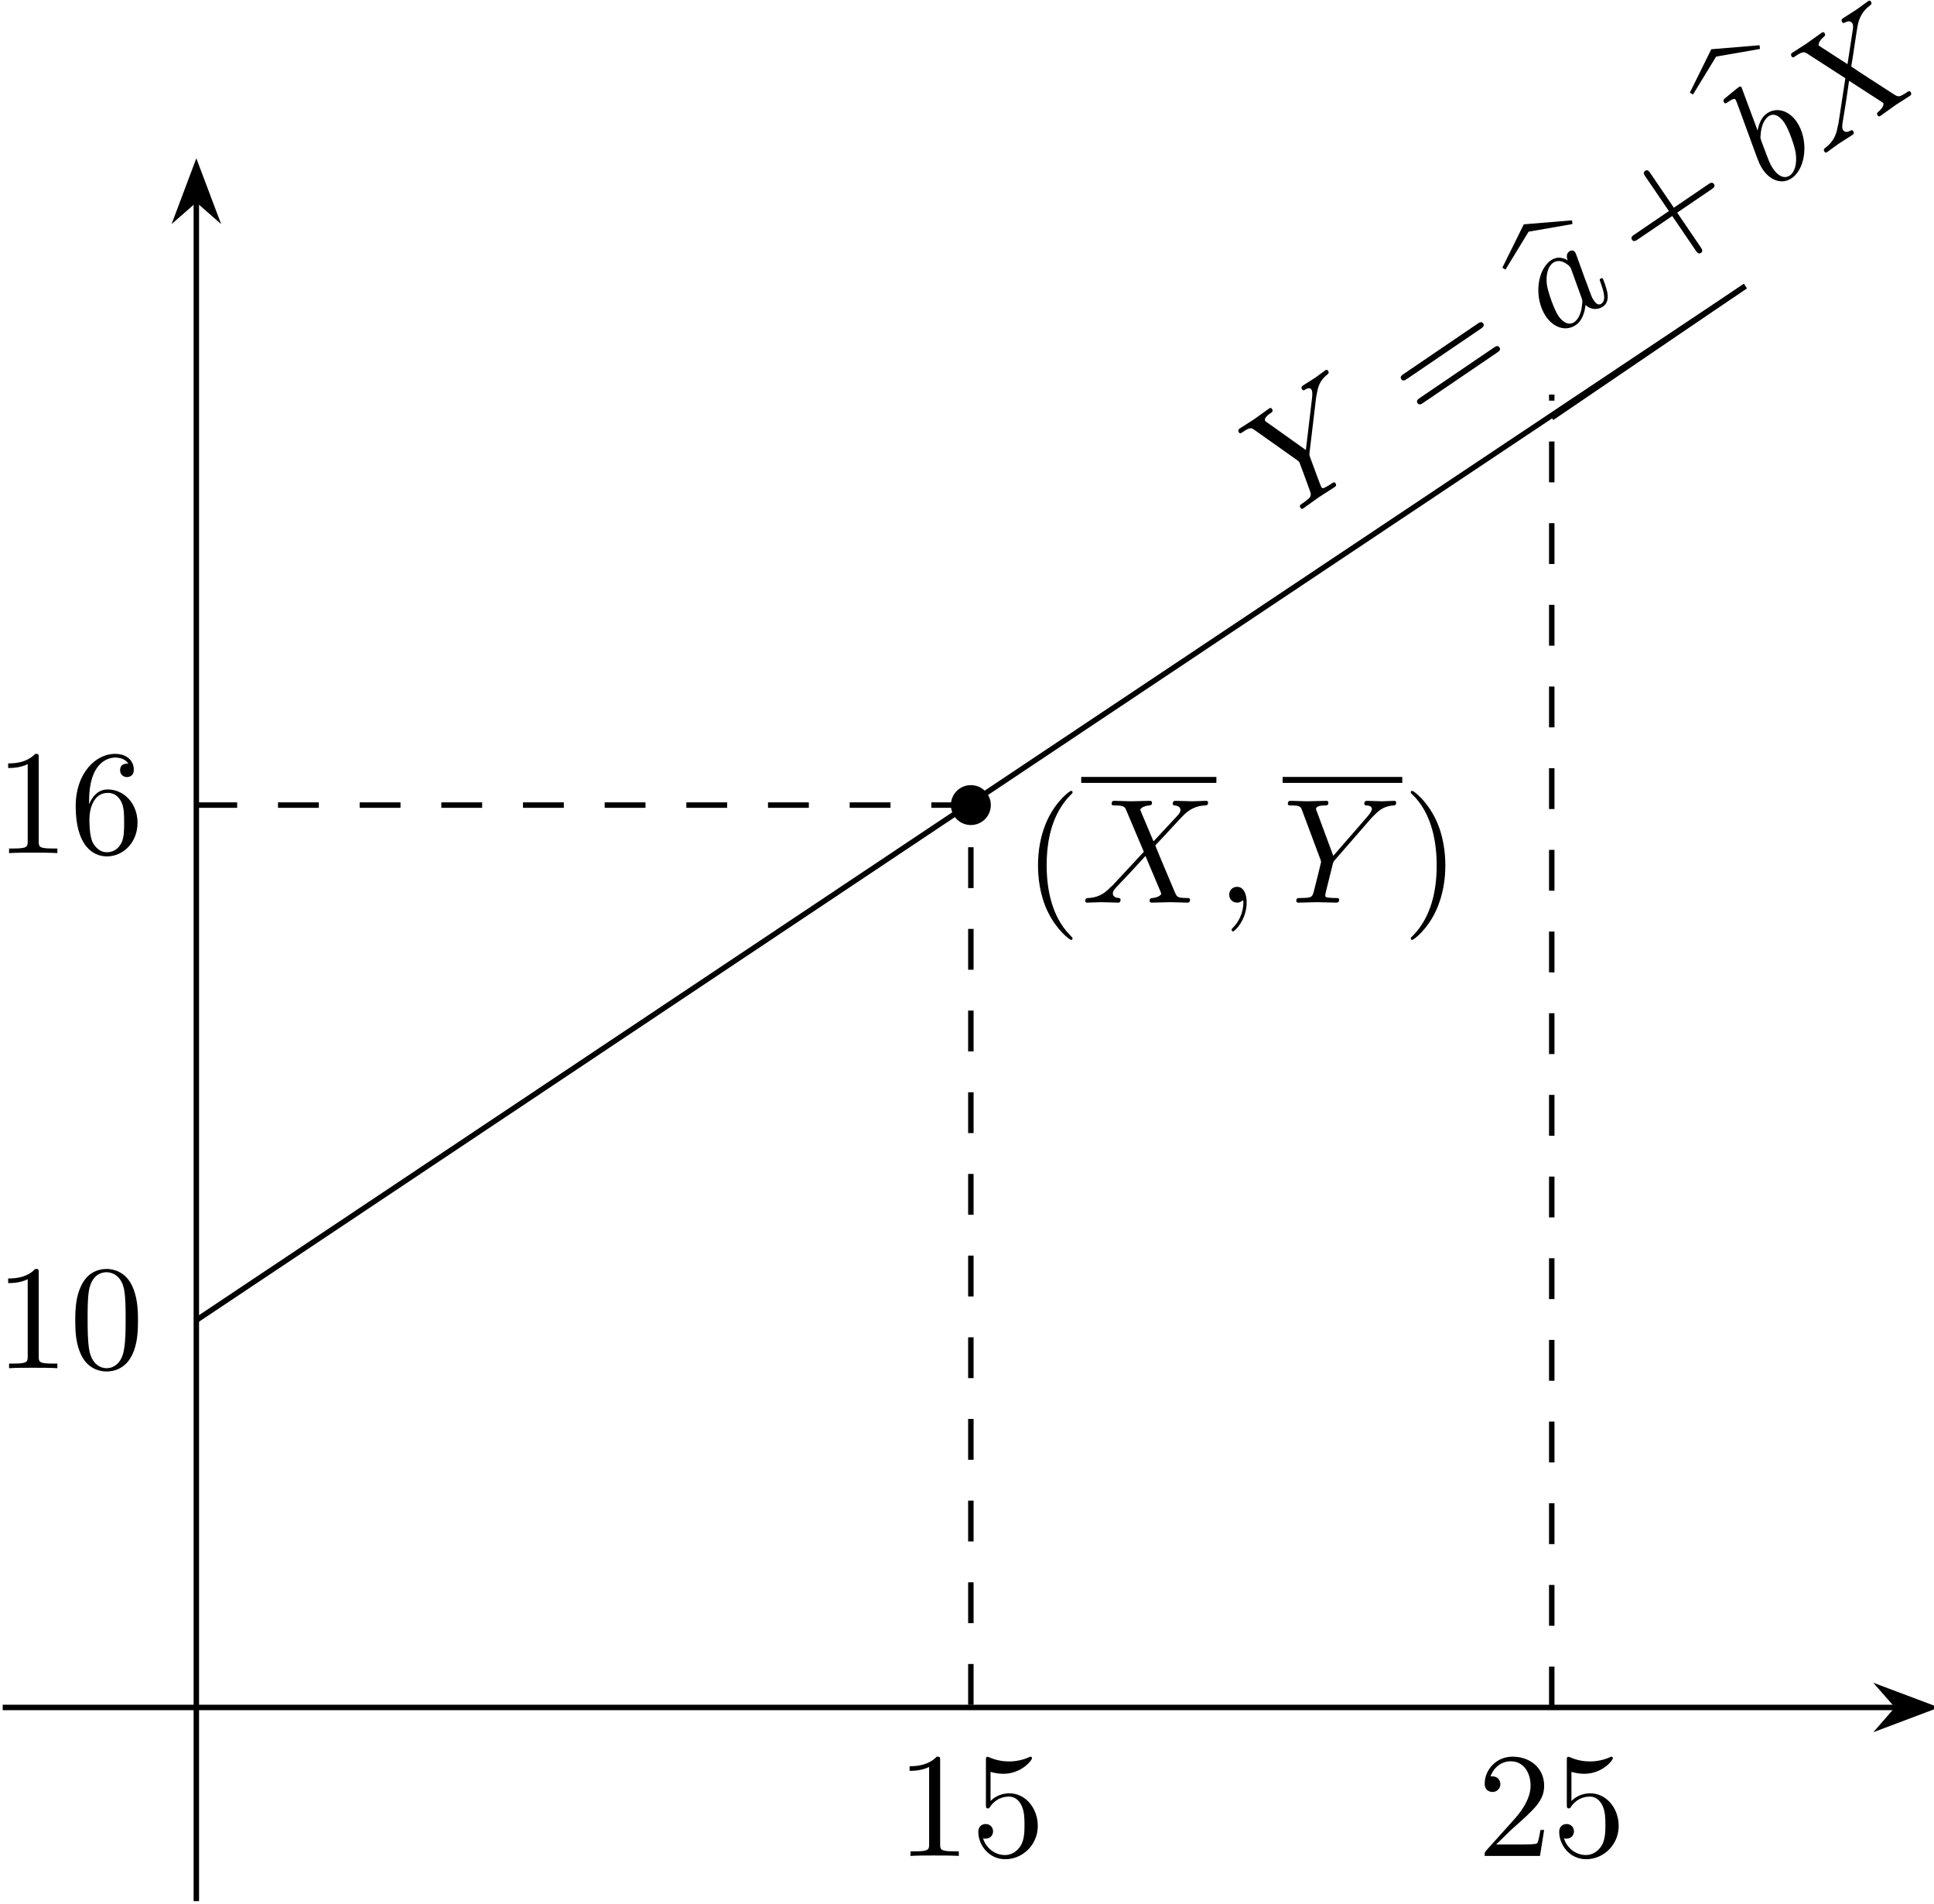
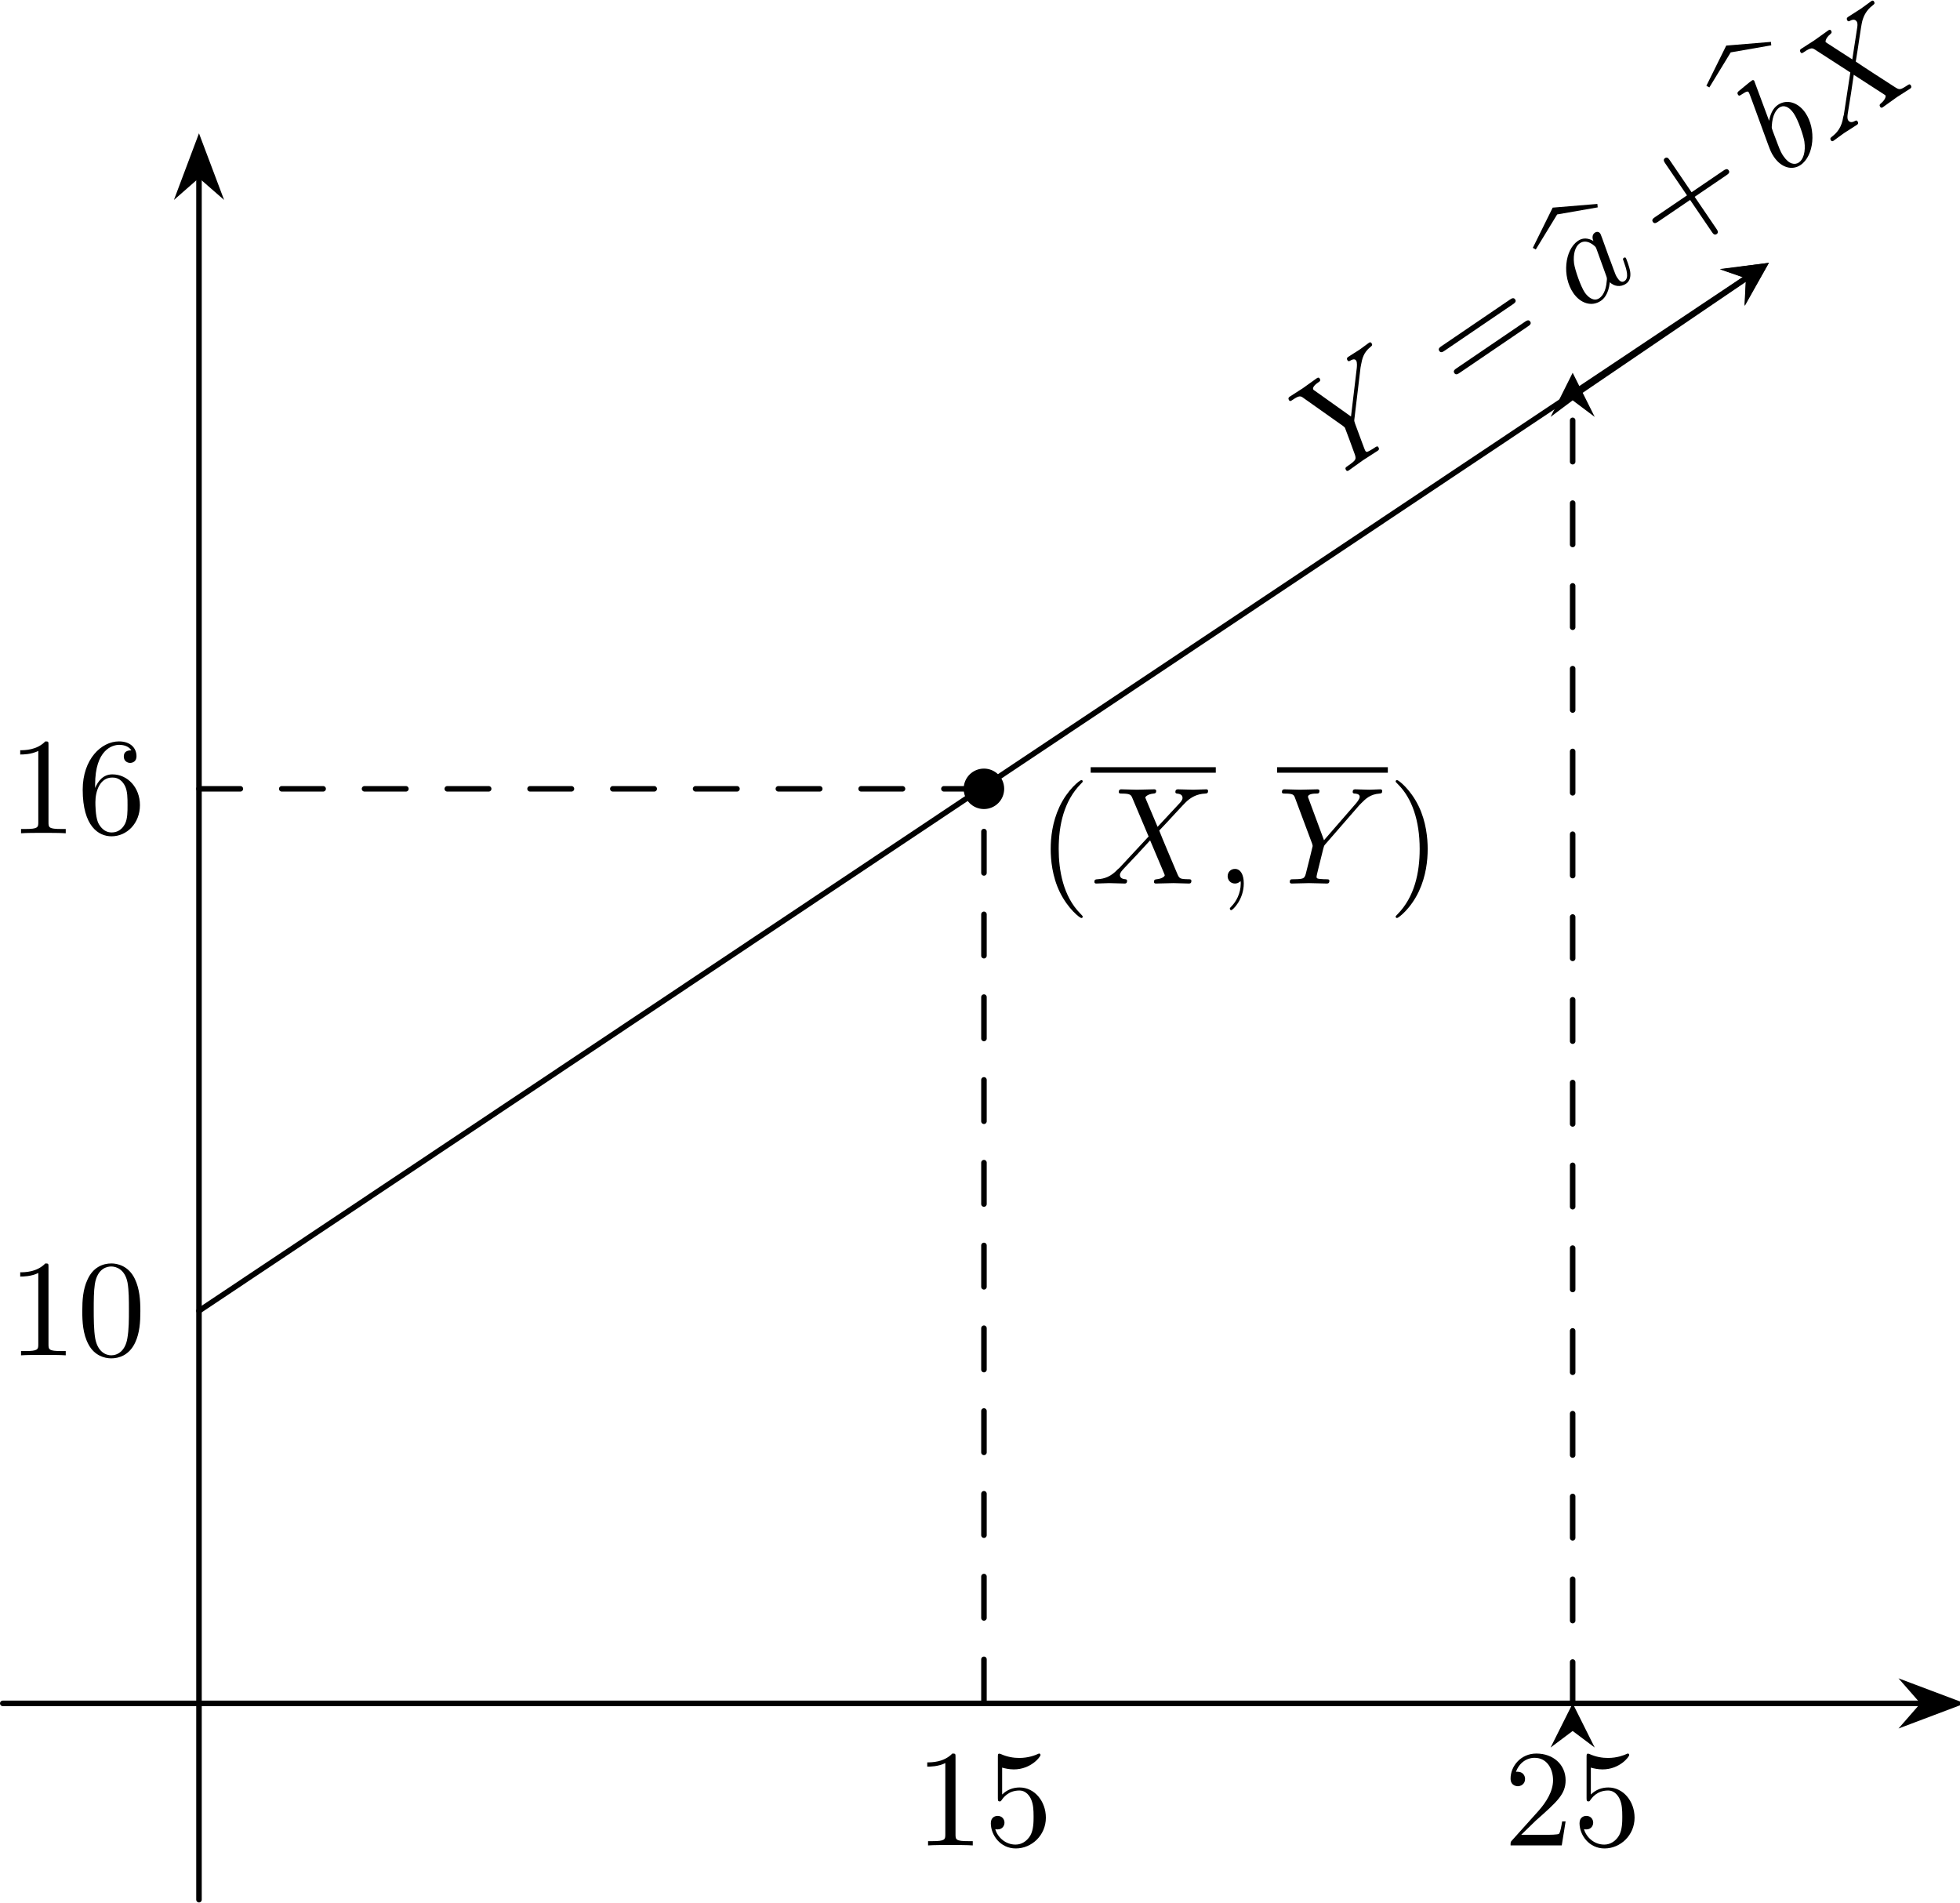
- <svg xmlns="http://www.w3.org/2000/svg" xmlns:xlink="http://www.w3.org/1999/xlink" version="1.1" width="198.193pt" height="195.087pt" viewBox="5.611 28.115 198.193 195.087">
+ <svg xmlns="http://www.w3.org/2000/svg" xmlns:xlink="http://www.w3.org/1999/xlink" version="1.1" width="198.187pt" height="192.343pt" viewBox="4.287 27.741 198.187 192.343">
  <defs>
-     <path id="g3-98" d="M3.022-7.473L5.989-6.131L6.12-6.371L3.033-8.116L-.055-6.371L.065-6.131L3.022-7.473Z" />
-     <path id="g7-59" d="M2.215-.011C2.215-.731 1.942-1.156 1.516-1.156C1.156-1.156 .938-.884 .938-.578C.938-.284 1.156 0 1.516 0C1.647 0 1.789-.044 1.898-.142C1.931-.164 1.942-.175 1.953-.175S1.975-.164 1.975-.011C1.975 .796 1.593 1.451 1.233 1.811C1.113 1.931 1.113 1.953 1.113 1.985C1.113 2.062 1.167 2.105 1.222 2.105C1.342 2.105 2.215 1.265 2.215-.011Z" />
-     <path id="g7-88" d="M5.291-4.484L4.375-6.655C4.342-6.742 4.32-6.785 4.32-6.796C4.32-6.862 4.505-7.069 4.964-7.113C5.073-7.124 5.182-7.135 5.182-7.32C5.182-7.451 5.051-7.451 5.018-7.451C4.571-7.451 4.102-7.418 3.644-7.418C3.371-7.418 2.695-7.451 2.422-7.451C2.356-7.451 2.225-7.451 2.225-7.233C2.225-7.113 2.335-7.113 2.476-7.113C3.131-7.113 3.196-7.004 3.295-6.764L4.582-3.72L2.28-1.244L2.138-1.124C1.604-.545 1.091-.371 .535-.338C.393-.327 .295-.327 .295-.12C.295-.109 .295 0 .436 0C.764 0 1.124-.033 1.462-.033C1.865-.033 2.291 0 2.684 0C2.749 0 2.88 0 2.88-.218C2.88-.327 2.771-.338 2.749-.338C2.651-.349 2.313-.371 2.313-.676C2.313-.851 2.476-1.025 2.607-1.167L3.72-2.345L4.702-3.415L5.804-.807C5.847-.687 5.858-.676 5.858-.655C5.858-.567 5.651-.382 5.225-.338C5.105-.327 5.007-.316 5.007-.131C5.007 0 5.127 0 5.171 0C5.476 0 6.24-.033 6.545-.033C6.818-.033 7.484 0 7.756 0C7.833 0 7.964 0 7.964-.207C7.964-.338 7.855-.338 7.767-.338C7.036-.349 7.015-.382 6.829-.818C6.404-1.833 5.673-3.535 5.422-4.189C6.164-4.953 7.309-6.251 7.658-6.556C7.975-6.818 8.389-7.08 9.044-7.113C9.185-7.124 9.284-7.124 9.284-7.331C9.284-7.342 9.284-7.451 9.142-7.451C8.815-7.451 8.455-7.418 8.116-7.418C7.713-7.418 7.298-7.451 6.905-7.451C6.84-7.451 6.698-7.451 6.698-7.233C6.698-7.156 6.753-7.124 6.829-7.113C6.927-7.102 7.265-7.08 7.265-6.775C7.265-6.622 7.145-6.48 7.058-6.382L5.291-4.484Z" />
-     <path id="g7-89" d="M6.513-6.207L6.665-6.36C6.993-6.687 7.353-7.058 8.095-7.113C8.215-7.124 8.313-7.124 8.313-7.32C8.313-7.407 8.258-7.451 8.171-7.451C7.887-7.451 7.571-7.418 7.276-7.418C6.916-7.418 6.535-7.451 6.185-7.451C6.12-7.451 5.978-7.451 5.978-7.244C5.978-7.124 6.087-7.113 6.142-7.113C6.218-7.113 6.535-7.091 6.535-6.862C6.535-6.676 6.284-6.393 6.24-6.338L3.709-3.425L2.509-6.665C2.444-6.818 2.444-6.84 2.444-6.851C2.444-7.113 2.978-7.113 3.087-7.113C3.24-7.113 3.349-7.113 3.349-7.331C3.349-7.451 3.218-7.451 3.185-7.451C2.88-7.451 2.116-7.418 1.811-7.418C1.538-7.418 .862-7.451 .589-7.451C.524-7.451 .382-7.451 .382-7.233C.382-7.113 .491-7.113 .633-7.113C1.287-7.113 1.331-7.015 1.429-6.742L2.771-3.153C2.782-3.12 2.815-3 2.815-2.967S2.378-1.178 2.324-.982C2.182-.382 2.171-.349 1.298-.338C1.091-.338 1.004-.338 1.004-.12C1.004 0 1.135 0 1.156 0C1.462 0 2.225-.033 2.531-.033S3.622 0 3.927 0C4.004 0 4.135 0 4.135-.218C4.135-.338 4.036-.338 3.829-.338C3.807-.338 3.6-.338 3.415-.36C3.185-.382 3.12-.404 3.12-.535C3.12-.611 3.218-.993 3.273-1.222L3.655-2.76C3.709-2.967 3.72-3 3.807-3.098L6.513-6.207Z" />
-     <path id="g7-97" d="M4.069-4.124C3.873-4.527 3.556-4.822 3.065-4.822C1.789-4.822 .436-3.218 .436-1.625C.436-.6 1.036 .12 1.887 .12C2.105 .12 2.651 .076 3.305-.698C3.393-.24 3.775 .12 4.298 .12C4.68 .12 4.931-.131 5.105-.48C5.291-.873 5.433-1.538 5.433-1.56C5.433-1.669 5.335-1.669 5.302-1.669C5.193-1.669 5.182-1.625 5.149-1.473C4.964-.764 4.767-.12 4.32-.12C4.025-.12 3.993-.404 3.993-.622C3.993-.862 4.015-.949 4.135-1.429C4.255-1.887 4.276-1.996 4.375-2.411L4.767-3.938C4.844-4.244 4.844-4.265 4.844-4.309C4.844-4.495 4.713-4.604 4.527-4.604C4.265-4.604 4.102-4.364 4.069-4.124ZM3.36-1.298C3.305-1.102 3.305-1.08 3.142-.895C2.662-.295 2.215-.12 1.909-.12C1.364-.12 1.211-.72 1.211-1.145C1.211-1.691 1.56-3.033 1.811-3.535C2.149-4.178 2.64-4.582 3.076-4.582C3.785-4.582 3.938-3.687 3.938-3.622S3.916-3.491 3.905-3.436L3.36-1.298Z" />
-     <path id="g7-98" d="M2.607-7.451C2.607-7.462 2.607-7.571 2.465-7.571C2.215-7.571 1.418-7.484 1.135-7.462C1.047-7.451 .927-7.44 .927-7.244C.927-7.113 1.025-7.113 1.189-7.113C1.713-7.113 1.735-7.036 1.735-6.927C1.735-6.851 1.636-6.48 1.582-6.251L.687-2.695C.556-2.149 .513-1.975 .513-1.593C.513-.556 1.091 .12 1.898 .12C3.185 .12 4.527-1.505 4.527-3.076C4.527-4.069 3.949-4.822 3.076-4.822C2.575-4.822 2.127-4.505 1.8-4.167L2.607-7.451ZM1.582-3.327C1.647-3.567 1.647-3.589 1.745-3.709C2.28-4.418 2.771-4.582 3.055-4.582C3.447-4.582 3.742-4.255 3.742-3.556C3.742-2.913 3.382-1.658 3.185-1.244C2.825-.513 2.324-.12 1.898-.12C1.527-.12 1.167-.415 1.167-1.222C1.167-1.429 1.167-1.636 1.342-2.324L1.582-3.327Z" />
-     <path id="g13-40" d="M3.611 2.618C3.611 2.585 3.611 2.564 3.425 2.378C2.062 1.004 1.713-1.058 1.713-2.727C1.713-4.625 2.127-6.524 3.469-7.887C3.611-8.018 3.611-8.04 3.611-8.073C3.611-8.149 3.567-8.182 3.502-8.182C3.393-8.182 2.411-7.44 1.767-6.055C1.211-4.855 1.08-3.644 1.08-2.727C1.08-1.876 1.2-.556 1.8 .676C2.455 2.018 3.393 2.727 3.502 2.727C3.567 2.727 3.611 2.695 3.611 2.618Z" />
-     <path id="g13-41" d="M3.153-2.727C3.153-3.578 3.033-4.898 2.433-6.131C1.778-7.473 .84-8.182 .731-8.182C.665-8.182 .622-8.138 .622-8.073C.622-8.04 .622-8.018 .829-7.822C1.898-6.742 2.52-5.007 2.52-2.727C2.52-.862 2.116 1.058 .764 2.433C.622 2.564 .622 2.585 .622 2.618C.622 2.684 .665 2.727 .731 2.727C.84 2.727 1.822 1.985 2.465 .6C3.022-.6 3.153-1.811 3.153-2.727Z" />
-     <path id="g13-43" d="M4.462-2.509H7.505C7.658-2.509 7.865-2.509 7.865-2.727S7.658-2.945 7.505-2.945H4.462V-6C4.462-6.153 4.462-6.36 4.244-6.36S4.025-6.153 4.025-6V-2.945H.971C.818-2.945 .611-2.945 .611-2.727S.818-2.509 .971-2.509H4.025V.545C4.025 .698 4.025 .905 4.244 .905S4.462 .698 4.462 .545V-2.509Z" />
-     <path id="g13-48" d="M5.018-3.491C5.018-4.364 4.964-5.236 4.582-6.044C4.08-7.091 3.185-7.265 2.727-7.265C2.073-7.265 1.276-6.982 .829-5.967C.48-5.215 .425-4.364 .425-3.491C.425-2.673 .469-1.691 .916-.862C1.385 .022 2.182 .24 2.716 .24C3.305 .24 4.135 .011 4.615-1.025C4.964-1.778 5.018-2.629 5.018-3.491ZM2.716 0C2.291 0 1.647-.273 1.451-1.32C1.331-1.975 1.331-2.978 1.331-3.622C1.331-4.32 1.331-5.04 1.418-5.629C1.625-6.927 2.444-7.025 2.716-7.025C3.076-7.025 3.796-6.829 4.004-5.749C4.113-5.138 4.113-4.309 4.113-3.622C4.113-2.804 4.113-2.062 3.993-1.364C3.829-.327 3.207 0 2.716 0Z" />
-     <path id="g13-49" d="M3.207-6.982C3.207-7.244 3.207-7.265 2.956-7.265C2.28-6.567 1.32-6.567 .971-6.567V-6.229C1.189-6.229 1.833-6.229 2.4-6.513V-.862C2.4-.469 2.367-.338 1.385-.338H1.036V0C1.418-.033 2.367-.033 2.804-.033S4.189-.033 4.571 0V-.338H4.222C3.24-.338 3.207-.458 3.207-.862V-6.982Z" />
-     <path id="g13-50" d="M1.385-.84L2.542-1.964C4.244-3.469 4.898-4.058 4.898-5.149C4.898-6.393 3.916-7.265 2.585-7.265C1.353-7.265 .545-6.262 .545-5.291C.545-4.68 1.091-4.68 1.124-4.68C1.309-4.68 1.691-4.811 1.691-5.258C1.691-5.542 1.495-5.825 1.113-5.825C1.025-5.825 1.004-5.825 .971-5.815C1.222-6.524 1.811-6.927 2.444-6.927C3.436-6.927 3.905-6.044 3.905-5.149C3.905-4.276 3.36-3.415 2.76-2.738L.665-.404C.545-.284 .545-.262 .545 0H4.593L4.898-1.898H4.625C4.571-1.571 4.495-1.091 4.385-.927C4.309-.84 3.589-.84 3.349-.84H1.385Z" />
-     <path id="g13-53" d="M4.898-2.193C4.898-3.491 4.004-4.582 2.825-4.582C2.302-4.582 1.833-4.407 1.44-4.025V-6.153C1.658-6.087 2.018-6.011 2.367-6.011C3.709-6.011 4.473-7.004 4.473-7.145C4.473-7.211 4.44-7.265 4.364-7.265C4.353-7.265 4.331-7.265 4.276-7.233C4.058-7.135 3.524-6.916 2.793-6.916C2.356-6.916 1.855-6.993 1.342-7.222C1.255-7.255 1.233-7.255 1.211-7.255C1.102-7.255 1.102-7.167 1.102-6.993V-3.764C1.102-3.567 1.102-3.48 1.255-3.48C1.331-3.48 1.353-3.513 1.396-3.578C1.516-3.753 1.92-4.342 2.804-4.342C3.371-4.342 3.644-3.84 3.731-3.644C3.905-3.24 3.927-2.815 3.927-2.269C3.927-1.887 3.927-1.233 3.665-.775C3.404-.349 3-.065 2.498-.065C1.702-.065 1.08-.644 .895-1.287C.927-1.276 .96-1.265 1.08-1.265C1.44-1.265 1.625-1.538 1.625-1.8S1.44-2.335 1.08-2.335C.927-2.335 .545-2.258 .545-1.756C.545-.818 1.298 .24 2.52 .24C3.785 .24 4.898-.807 4.898-2.193Z" />
-     <path id="g13-54" d="M1.44-3.578V-3.84C1.44-6.6 2.793-6.993 3.349-6.993C3.611-6.993 4.069-6.927 4.309-6.556C4.145-6.556 3.709-6.556 3.709-6.065C3.709-5.727 3.971-5.564 4.211-5.564C4.385-5.564 4.713-5.662 4.713-6.087C4.713-6.742 4.233-7.265 3.327-7.265C1.931-7.265 .458-5.858 .458-3.447C.458-.535 1.724 .24 2.738 .24C3.949 .24 4.985-.785 4.985-2.225C4.985-3.611 4.015-4.658 2.804-4.658C2.062-4.658 1.658-4.102 1.44-3.578ZM2.738-.065C2.051-.065 1.724-.72 1.658-.884C1.462-1.396 1.462-2.269 1.462-2.465C1.462-3.316 1.811-4.407 2.793-4.407C2.967-4.407 3.469-4.407 3.807-3.731C4.004-3.327 4.004-2.771 4.004-2.236C4.004-1.713 4.004-1.167 3.818-.775C3.491-.12 2.989-.065 2.738-.065Z" />
-     <path id="g13-61" d="M7.495-3.567C7.658-3.567 7.865-3.567 7.865-3.785S7.658-4.004 7.505-4.004H.971C.818-4.004 .611-4.004 .611-3.785S.818-3.567 .982-3.567H7.495ZM7.505-1.451C7.658-1.451 7.865-1.451 7.865-1.669S7.658-1.887 7.495-1.887H.982C.818-1.887 .611-1.887 .611-1.669S.818-1.451 .971-1.451H7.505Z" />
+     <path id="g14-98" d="M2.76-6.824L5.469-5.599L5.589-5.818L2.77-7.412L-.05-5.818L.06-5.599L2.76-6.824Z" />
+     <path id="g9-59" d="M2.022-.01C2.022-.667 1.773-1.056 1.385-1.056C1.056-1.056 .857-.807 .857-.528C.857-.259 1.056 0 1.385 0C1.504 0 1.634-.04 1.733-.13C1.763-.149 1.773-.159 1.783-.159S1.803-.149 1.803-.01C1.803 .727 1.455 1.325 1.126 1.654C1.016 1.763 1.016 1.783 1.016 1.813C1.016 1.883 1.066 1.923 1.116 1.923C1.225 1.923 2.022 1.156 2.022-.01Z" />
+     <path id="g9-88" d="M4.832-4.095L3.995-6.077C3.965-6.157 3.945-6.197 3.945-6.207C3.945-6.267 4.115-6.456 4.533-6.496C4.633-6.506 4.732-6.516 4.732-6.685C4.732-6.804 4.613-6.804 4.583-6.804C4.174-6.804 3.746-6.775 3.328-6.775C3.078-6.775 2.461-6.804 2.212-6.804C2.152-6.804 2.032-6.804 2.032-6.605C2.032-6.496 2.132-6.496 2.262-6.496C2.859-6.496 2.919-6.396 3.009-6.177L4.184-3.397L2.082-1.136L1.953-1.026C1.465-.498 .996-.339 .488-.309C.359-.299 .269-.299 .269-.11C.269-.1 .269 0 .399 0C.697 0 1.026-.03 1.335-.03C1.704-.03 2.092 0 2.451 0C2.511 0 2.63 0 2.63-.199C2.63-.299 2.531-.309 2.511-.309C2.421-.319 2.112-.339 2.112-.618C2.112-.777 2.262-.936 2.381-1.066L3.397-2.142L4.294-3.118L5.3-.737C5.34-.628 5.35-.618 5.35-.598C5.35-.518 5.161-.349 4.772-.309C4.663-.299 4.573-.289 4.573-.12C4.573 0 4.682 0 4.722 0C5.001 0 5.699-.03 5.978-.03C6.227-.03 6.834 0 7.083 0C7.153 0 7.273 0 7.273-.189C7.273-.309 7.173-.309 7.093-.309C6.426-.319 6.406-.349 6.237-.747C5.848-1.674 5.181-3.228 4.951-3.826C5.629-4.523 6.675-5.709 6.994-5.988C7.283-6.227 7.661-6.466 8.259-6.496C8.389-6.506 8.478-6.506 8.478-6.695C8.478-6.705 8.478-6.804 8.349-6.804C8.05-6.804 7.721-6.775 7.412-6.775C7.044-6.775 6.665-6.804 6.306-6.804C6.247-6.804 6.117-6.804 6.117-6.605C6.117-6.535 6.167-6.506 6.237-6.496C6.326-6.486 6.635-6.466 6.635-6.187C6.635-6.047 6.526-5.918 6.446-5.828L4.832-4.095Z" />
+     <path id="g9-89" d="M5.948-5.669L6.087-5.808C6.386-6.107 6.715-6.446 7.392-6.496C7.502-6.506 7.592-6.506 7.592-6.685C7.592-6.765 7.542-6.804 7.462-6.804C7.203-6.804 6.914-6.775 6.645-6.775C6.316-6.775 5.968-6.804 5.649-6.804C5.589-6.804 5.46-6.804 5.46-6.615C5.46-6.506 5.559-6.496 5.609-6.496C5.679-6.496 5.968-6.476 5.968-6.267C5.968-6.097 5.738-5.838 5.699-5.788L3.387-3.128L2.291-6.087C2.232-6.227 2.232-6.247 2.232-6.257C2.232-6.496 2.72-6.496 2.819-6.496C2.959-6.496 3.059-6.496 3.059-6.695C3.059-6.804 2.939-6.804 2.909-6.804C2.63-6.804 1.933-6.775 1.654-6.775C1.405-6.775 .787-6.804 .538-6.804C.478-6.804 .349-6.804 .349-6.605C.349-6.496 .448-6.496 .578-6.496C1.176-6.496 1.215-6.406 1.305-6.157L2.531-2.879C2.54-2.849 2.57-2.74 2.57-2.71S2.172-1.076 2.122-.897C1.993-.349 1.983-.319 1.186-.309C.996-.309 .917-.309 .917-.11C.917 0 1.036 0 1.056 0C1.335 0 2.032-.03 2.311-.03S3.308 0 3.587 0C3.656 0 3.776 0 3.776-.199C3.776-.309 3.686-.309 3.497-.309C3.477-.309 3.288-.309 3.118-.329C2.909-.349 2.849-.369 2.849-.488C2.849-.558 2.939-.907 2.989-1.116L3.337-2.521C3.387-2.71 3.397-2.74 3.477-2.829L5.948-5.669Z" />
+     <path id="g9-97" d="M3.716-3.766C3.537-4.134 3.248-4.403 2.8-4.403C1.634-4.403 .399-2.939 .399-1.484C.399-.548 .946 .11 1.724 .11C1.923 .11 2.421 .07 3.019-.638C3.098-.219 3.447 .11 3.925 .11C4.274 .11 4.503-.12 4.663-.438C4.832-.797 4.961-1.405 4.961-1.425C4.961-1.524 4.872-1.524 4.842-1.524C4.742-1.524 4.732-1.484 4.702-1.345C4.533-.697 4.354-.11 3.945-.11C3.676-.11 3.646-.369 3.646-.568C3.646-.787 3.666-.867 3.776-1.305C3.885-1.724 3.905-1.823 3.995-2.202L4.354-3.597C4.423-3.875 4.423-3.895 4.423-3.935C4.423-4.105 4.304-4.204 4.134-4.204C3.895-4.204 3.746-3.985 3.716-3.766ZM3.068-1.186C3.019-1.006 3.019-.986 2.869-.817C2.431-.269 2.022-.11 1.743-.11C1.245-.11 1.106-.658 1.106-1.046C1.106-1.544 1.425-2.77 1.654-3.228C1.963-3.816 2.411-4.184 2.809-4.184C3.457-4.184 3.597-3.367 3.597-3.308S3.577-3.188 3.567-3.138L3.068-1.186Z" />
+     <path id="g9-98" d="M2.381-6.804C2.381-6.814 2.381-6.914 2.252-6.914C2.022-6.914 1.295-6.834 1.036-6.814C.956-6.804 .847-6.795 .847-6.615C.847-6.496 .936-6.496 1.086-6.496C1.564-6.496 1.584-6.426 1.584-6.326C1.584-6.257 1.494-5.918 1.445-5.709L.628-2.461C.508-1.963 .468-1.803 .468-1.455C.468-.508 .996 .11 1.733 .11C2.909 .11 4.134-1.375 4.134-2.809C4.134-3.716 3.606-4.403 2.809-4.403C2.351-4.403 1.943-4.115 1.644-3.806L2.381-6.804ZM1.445-3.039C1.504-3.258 1.504-3.278 1.594-3.387C2.082-4.035 2.531-4.184 2.79-4.184C3.148-4.184 3.417-3.885 3.417-3.248C3.417-2.66 3.088-1.514 2.909-1.136C2.58-.468 2.122-.11 1.733-.11C1.395-.11 1.066-.379 1.066-1.116C1.066-1.305 1.066-1.494 1.225-2.122L1.445-3.039Z" />
+     <use id="g11-40" xlink:href="#g6-40" transform="scale(.913242)" />
+     <use id="g11-41" xlink:href="#g6-41" transform="scale(.913242)" />
+     <use id="g11-43" xlink:href="#g6-43" transform="scale(.913242)" />
+     <use id="g11-48" xlink:href="#g6-48" transform="scale(.913242)" />
+     <use id="g11-49" xlink:href="#g6-49" transform="scale(.913242)" />
+     <use id="g11-50" xlink:href="#g6-50" transform="scale(.913242)" />
+     <use id="g11-53" xlink:href="#g6-53" transform="scale(.913242)" />
+     <use id="g11-54" xlink:href="#g6-54" transform="scale(.913242)" />
+     <use id="g11-61" xlink:href="#g6-61" transform="scale(.913242)" />
+     <path id="g6-40" d="M3.611 2.618C3.611 2.585 3.611 2.564 3.425 2.378C2.062 1.004 1.713-1.058 1.713-2.727C1.713-4.625 2.127-6.524 3.469-7.887C3.611-8.018 3.611-8.04 3.611-8.073C3.611-8.149 3.567-8.182 3.502-8.182C3.393-8.182 2.411-7.44 1.767-6.055C1.211-4.855 1.08-3.644 1.08-2.727C1.08-1.876 1.2-.556 1.8 .676C2.455 2.018 3.393 2.727 3.502 2.727C3.567 2.727 3.611 2.695 3.611 2.618Z" />
+     <path id="g6-41" d="M3.153-2.727C3.153-3.578 3.033-4.898 2.433-6.131C1.778-7.473 .84-8.182 .731-8.182C.665-8.182 .622-8.138 .622-8.073C.622-8.04 .622-8.018 .829-7.822C1.898-6.742 2.52-5.007 2.52-2.727C2.52-.862 2.116 1.058 .764 2.433C.622 2.564 .622 2.585 .622 2.618C.622 2.684 .665 2.727 .731 2.727C.84 2.727 1.822 1.985 2.465 .6C3.022-.6 3.153-1.811 3.153-2.727Z" />
+     <path id="g6-43" d="M4.462-2.509H7.505C7.658-2.509 7.865-2.509 7.865-2.727S7.658-2.945 7.505-2.945H4.462V-6C4.462-6.153 4.462-6.36 4.244-6.36S4.025-6.153 4.025-6V-2.945H.971C.818-2.945 .611-2.945 .611-2.727S.818-2.509 .971-2.509H4.025V.545C4.025 .698 4.025 .905 4.244 .905S4.462 .698 4.462 .545V-2.509Z" />
+     <path id="g6-48" d="M5.018-3.491C5.018-4.364 4.964-5.236 4.582-6.044C4.08-7.091 3.185-7.265 2.727-7.265C2.073-7.265 1.276-6.982 .829-5.967C.48-5.215 .425-4.364 .425-3.491C.425-2.673 .469-1.691 .916-.862C1.385 .022 2.182 .24 2.716 .24C3.305 .24 4.135 .011 4.615-1.025C4.964-1.778 5.018-2.629 5.018-3.491ZM2.716 0C2.291 0 1.647-.273 1.451-1.32C1.331-1.975 1.331-2.978 1.331-3.622C1.331-4.32 1.331-5.04 1.418-5.629C1.625-6.927 2.444-7.025 2.716-7.025C3.076-7.025 3.796-6.829 4.004-5.749C4.113-5.138 4.113-4.309 4.113-3.622C4.113-2.804 4.113-2.062 3.993-1.364C3.829-.327 3.207 0 2.716 0Z" />
+     <path id="g6-49" d="M3.207-6.982C3.207-7.244 3.207-7.265 2.956-7.265C2.28-6.567 1.32-6.567 .971-6.567V-6.229C1.189-6.229 1.833-6.229 2.4-6.513V-.862C2.4-.469 2.367-.338 1.385-.338H1.036V0C1.418-.033 2.367-.033 2.804-.033S4.189-.033 4.571 0V-.338H4.222C3.24-.338 3.207-.458 3.207-.862V-6.982Z" />
+     <path id="g6-50" d="M1.385-.84L2.542-1.964C4.244-3.469 4.898-4.058 4.898-5.149C4.898-6.393 3.916-7.265 2.585-7.265C1.353-7.265 .545-6.262 .545-5.291C.545-4.68 1.091-4.68 1.124-4.68C1.309-4.68 1.691-4.811 1.691-5.258C1.691-5.542 1.495-5.825 1.113-5.825C1.025-5.825 1.004-5.825 .971-5.815C1.222-6.524 1.811-6.927 2.444-6.927C3.436-6.927 3.905-6.044 3.905-5.149C3.905-4.276 3.36-3.415 2.76-2.738L.665-.404C.545-.284 .545-.262 .545 0H4.593L4.898-1.898H4.625C4.571-1.571 4.495-1.091 4.385-.927C4.309-.84 3.589-.84 3.349-.84H1.385Z" />
+     <path id="g6-53" d="M4.898-2.193C4.898-3.491 4.004-4.582 2.825-4.582C2.302-4.582 1.833-4.407 1.44-4.025V-6.153C1.658-6.087 2.018-6.011 2.367-6.011C3.709-6.011 4.473-7.004 4.473-7.145C4.473-7.211 4.44-7.265 4.364-7.265C4.353-7.265 4.331-7.265 4.276-7.233C4.058-7.135 3.524-6.916 2.793-6.916C2.356-6.916 1.855-6.993 1.342-7.222C1.255-7.255 1.233-7.255 1.211-7.255C1.102-7.255 1.102-7.167 1.102-6.993V-3.764C1.102-3.567 1.102-3.48 1.255-3.48C1.331-3.48 1.353-3.513 1.396-3.578C1.516-3.753 1.92-4.342 2.804-4.342C3.371-4.342 3.644-3.84 3.731-3.644C3.905-3.24 3.927-2.815 3.927-2.269C3.927-1.887 3.927-1.233 3.665-.775C3.404-.349 3-.065 2.498-.065C1.702-.065 1.08-.644 .895-1.287C.927-1.276 .96-1.265 1.08-1.265C1.44-1.265 1.625-1.538 1.625-1.8S1.44-2.335 1.08-2.335C.927-2.335 .545-2.258 .545-1.756C.545-.818 1.298 .24 2.52 .24C3.785 .24 4.898-.807 4.898-2.193Z" />
+     <path id="g6-54" d="M1.44-3.578V-3.84C1.44-6.6 2.793-6.993 3.349-6.993C3.611-6.993 4.069-6.927 4.309-6.556C4.145-6.556 3.709-6.556 3.709-6.065C3.709-5.727 3.971-5.564 4.211-5.564C4.385-5.564 4.713-5.662 4.713-6.087C4.713-6.742 4.233-7.265 3.327-7.265C1.931-7.265 .458-5.858 .458-3.447C.458-.535 1.724 .24 2.738 .24C3.949 .24 4.985-.785 4.985-2.225C4.985-3.611 4.015-4.658 2.804-4.658C2.062-4.658 1.658-4.102 1.44-3.578ZM2.738-.065C2.051-.065 1.724-.72 1.658-.884C1.462-1.396 1.462-2.269 1.462-2.465C1.462-3.316 1.811-4.407 2.793-4.407C2.967-4.407 3.469-4.407 3.807-3.731C4.004-3.327 4.004-2.771 4.004-2.236C4.004-1.713 4.004-1.167 3.818-.775C3.491-.12 2.989-.065 2.738-.065Z" />
+     <path id="g6-61" d="M7.495-3.567C7.658-3.567 7.865-3.567 7.865-3.785S7.658-4.004 7.505-4.004H.971C.818-4.004 .611-4.004 .611-3.785S.818-3.567 .982-3.567H7.495ZM7.505-1.451C7.658-1.451 7.865-1.451 7.865-1.669S7.658-1.887 7.495-1.887H.982C.818-1.887 .611-1.887 .611-1.669S.818-1.451 .971-1.451H7.505Z" />
  </defs>
  <g id="page1" transform="matrix(1.4 0 0 1.4 0 0)">
-     <path d="M4.207 145.055H142.879" stroke="#000" fill="none" stroke-width=".399" />
-     <path d="M145.375 145.055L141.801 143.711L142.977 145.055L141.801 146.402Z" />
-     <path d="M145.375 145.055L141.801 143.711L142.977 145.055L141.801 146.402Z" stroke="#000" fill="none" stroke-width=".399" stroke-miterlimit="10" />
-     <path d="M18.379 159.231V34.734" stroke="#000" fill="none" stroke-width=".399" stroke-miterlimit="10" />
-     <path d="M18.379 32.234L17.035 35.809L18.379 34.633L19.727 35.809Z" />
-     <path d="M18.379 32.234L17.035 35.809L18.379 34.633L19.727 35.809Z" stroke="#000" fill="none" stroke-width=".399" stroke-miterlimit="10" />
-     <path d="M18.379 116.711L131.765 41.023" stroke="#000" fill="none" stroke-width=".399" stroke-miterlimit="10" />
-     <g transform="matrix(1 0 0 1 -14.7445 -24.832)">
-       <use x="18.38" y="145.056" xlink:href="#g13-49" />
-       <use x="23.835" y="145.056" xlink:href="#g13-48" />
+     <path d="M3.262 142.828H141.93" stroke="#000" fill="none" stroke-width=".399" stroke-linecap="round" stroke-linejoin="round" />
+     <path d="M144.425 142.828L140.855 141.484L142.031 142.828L140.855 144.176Z" />
+     <path d="M144.425 142.828L140.855 141.484L142.031 142.828L140.855 144.176Z" stroke="#000" fill="none" stroke-width=".399" stroke-miterlimit="10" stroke-linecap="round" />
+     <path d="M17.434 157.004V32.504" stroke="#000" fill="none" stroke-width=".399" stroke-miterlimit="10" stroke-linecap="round" stroke-linejoin="round" />
+     <path d="M17.434 30.008L16.09 33.582L17.434 32.406L18.781 33.582Z" />
+     <path d="M17.434 30.008L16.09 33.582L17.434 32.406L18.781 33.582Z" stroke="#000" fill="none" stroke-width=".399" stroke-miterlimit="10" stroke-linecap="round" />
+     <path d="M17.434 114.481L129.164 39.902" stroke="#000" fill="none" stroke-width=".399" stroke-miterlimit="10" stroke-linecap="round" stroke-linejoin="round" />
+     <path d="M130.82 38.797L127.285 39.242L129.164 39.902L129.055 41.891" />
+     <path d="M116.649 142.829L115.055 146.016L116.649 144.821L118.242 146.016" />
+     <g transform="matrix(1 0 0 1 -13.79807 -25.137)">
+       <use x="17.434" y="142.829" xlink:href="#g11-49" />
+       <use x="22.415" y="142.829" xlink:href="#g11-48" />
    </g>
-     <g transform="matrix(1 0 0 1 -14.7445 -62.5329)">
-       <use x="18.38" y="145.056" xlink:href="#g13-49" />
-       <use x="23.835" y="145.056" xlink:href="#g13-54" />
+     <g transform="matrix(1 0 0 1 -13.79807 -62.8379)">
+       <use x="17.434" y="142.829" xlink:href="#g11-49" />
+       <use x="22.415" y="142.829" xlink:href="#g11-54" />
    </g>
-     <path d="M76.535 79.008C76.535 78.199 75.883 77.547 75.074 77.547S73.613 78.199 73.613 79.008S74.266 80.469 75.074 80.469S76.535 79.816 76.535 79.008Z" />
-     <g transform="matrix(1 0 0 1 60.5289 -58.9083)">
-       <use x="18.38" y="145.056" xlink:href="#g13-40" />
+     <path d="M75.59 76.781C75.59 75.973 74.934 75.32 74.129 75.32C73.32 75.32 72.664 75.973 72.664 76.781C72.664 77.59 73.32 78.242 74.129 78.242C74.934 78.242 75.59 77.59 75.59 76.781Z" />
+     <g transform="matrix(1 0 0 1 60.5289 -59.2081)">
+       <use x="17.434" y="142.829" xlink:href="#g11-40" />
    </g>
-     <rect x="22.623" y="135.856" height=".436" width="9.894" transform="matrix(1 0 0 1 60.5289 -58.9083)" />
-     <g transform="matrix(1 0 0 1 60.5289 -58.9083)">
-       <use x="22.623" y="145.056" xlink:href="#g7-88" />
-       <use x="32.517" y="145.056" xlink:href="#g7-59" />
+     <rect x="21.308" y="134.428" height=".398" width="9.036" transform="matrix(1 0 0 1 60.5289 -59.2081)" />
+     <g transform="matrix(1 0 0 1 60.5289 -59.2081)">
+       <use x="21.308" y="142.829" xlink:href="#g9-88" />
+       <use x="30.344" y="142.829" xlink:href="#g9-59" />
    </g>
-     <rect x="37.365" y="135.856" height=".436" width="8.758" transform="matrix(1 0 0 1 60.5289 -58.9083)" />
-     <g transform="matrix(1 0 0 1 60.5289 -58.9083)">
-       <use x="37.365" y="145.056" xlink:href="#g7-89" />
-       <use x="46.123" y="145.056" xlink:href="#g13-41" />
+     <rect x="34.772" y="134.428" height=".398" width="7.998" transform="matrix(1 0 0 1 60.5289 -59.2081)" />
+     <g transform="matrix(1 0 0 1 60.5289 -59.2081)">
+       <use x="34.772" y="142.829" xlink:href="#g9-89" />
+       <use x="42.769" y="142.829" xlink:href="#g11-41" />
    </g>
-     <g transform="matrix(1 0 0 1 51.239 10.866)">
-       <use x="18.38" y="145.056" xlink:href="#g13-49" />
-       <use x="23.835" y="145.056" xlink:href="#g13-53" />
+     <g transform="matrix(1 0 0 1 51.7122 10.256)">
+       <use x="17.434" y="142.829" xlink:href="#g11-49" />
+       <use x="22.415" y="142.829" xlink:href="#g11-53" />
    </g>
-     <g transform="matrix(1 0 0 1 93.7597 10.866)">
-       <use x="18.38" y="145.056" xlink:href="#g13-50" />
-       <use x="23.835" y="145.056" xlink:href="#g13-53" />
+     <g transform="matrix(1 0 0 1 94.2321 10.256)">
+       <use x="17.434" y="142.829" xlink:href="#g11-50" />
+       <use x="22.415" y="142.829" xlink:href="#g11-53" />
    </g>
-     <path d="M18.379 79.008H75.074V145.055M117.594 145.055V48.961" stroke="#000" fill="none" stroke-width=".399" stroke-miterlimit="10" stroke-dasharray="2.989 2.989" />
-     <path d="M117.594 50.66L131.765 41.023" stroke="#000" fill="none" stroke-width=".399" stroke-miterlimit="10" />
-     <g transform="matrix(.82689 -.56229 .56229 .82689 1.693375 -51.6719)">
-       <use x="18.38" y="145.056" xlink:href="#g7-89" />
-       <use x="30.168" y="145.056" xlink:href="#g13-61" />
-       <use x="41.536" y="145.056" xlink:href="#g3-98" />
-       <use x="41.683" y="145.056" xlink:href="#g7-97" />
-       <use x="49.874" y="145.056" xlink:href="#g13-43" />
-       <use x="60.094" y="142.177" xlink:href="#g3-98" />
-       <use x="60.783" y="145.056" xlink:href="#g7-98" />
-       <use x="65.465" y="145.056" xlink:href="#g7-88" />
+     <path d="M17.434 76.781H74.129V142.828M116.648 142.828V48.727" stroke="#000" fill="none" stroke-width=".399" stroke-miterlimit="10" stroke-linecap="round" stroke-linejoin="round" stroke-dasharray="2.989 2.989" />
+     <path d="M116.649 46.734L115.055 49.922L116.649 48.727L118.242 49.922" />
+     <path d="M116.648 48.434L129.172 39.918" stroke="#000" fill="none" stroke-width=".399" stroke-miterlimit="10" stroke-linecap="round" stroke-linejoin="round" />
+     <path d="M130.821 38.797L127.29 39.269L129.172 39.918L129.082 41.906" />
+     <g transform="matrix(.82689 -.56229 .56229 .82689 4.870064 -53.91416)">
+       <use x="17.434" y="142.829" xlink:href="#g9-89" />
+       <use x="28.199" y="142.829" xlink:href="#g11-61" />
+       <use x="38.581" y="142.829" xlink:href="#g14-98" />
+       <use x="38.715" y="142.829" xlink:href="#g9-97" />
+       <use x="46.195" y="142.829" xlink:href="#g11-43" />
+       <use x="55.528" y="140.2" xlink:href="#g14-98" />
+       <use x="56.158" y="142.829" xlink:href="#g9-98" />
+       <use x="60.433" y="142.829" xlink:href="#g9-88" />
    </g>
  </g>
</svg>
